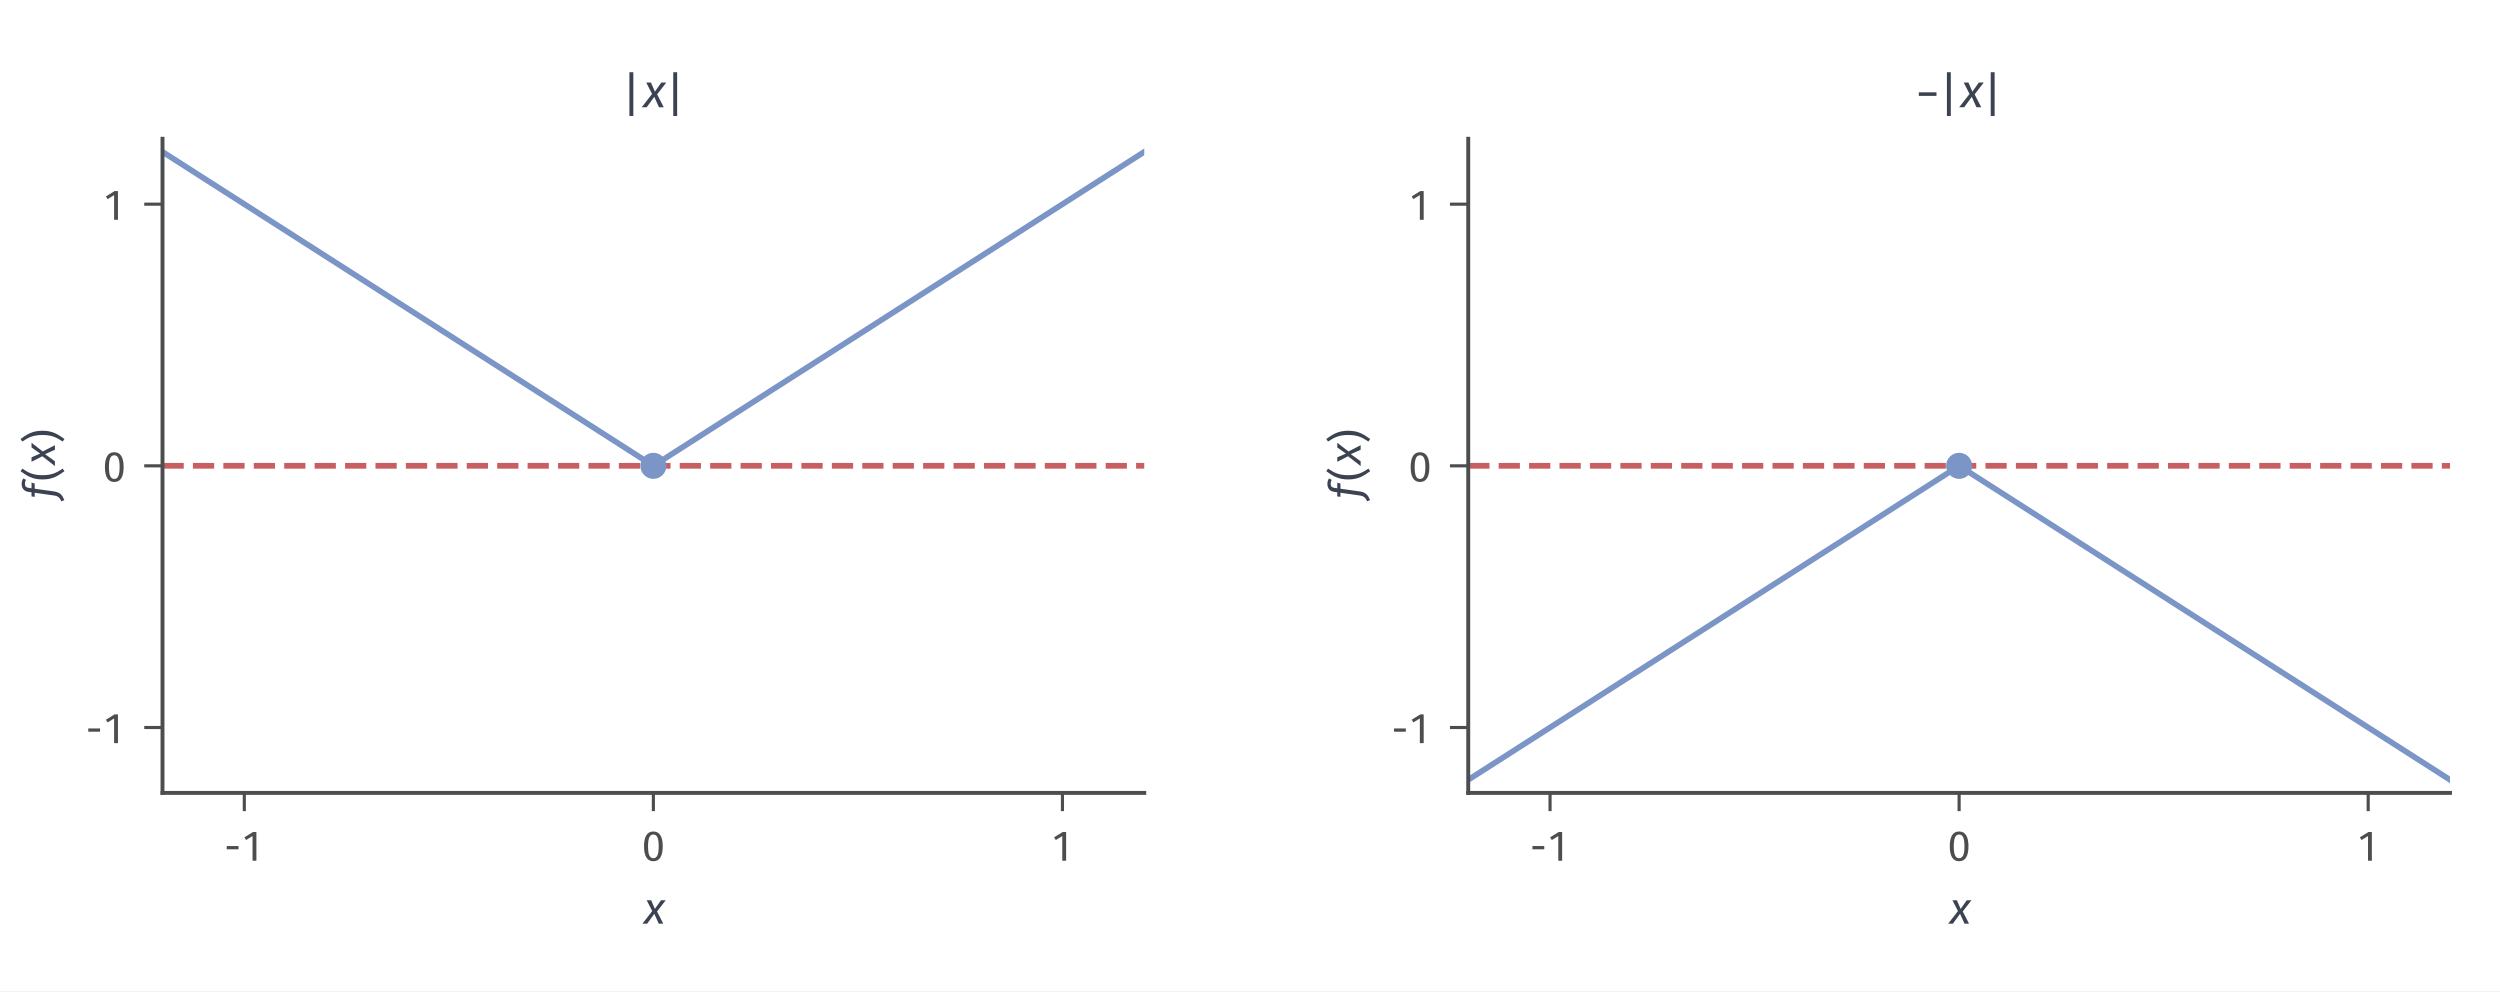
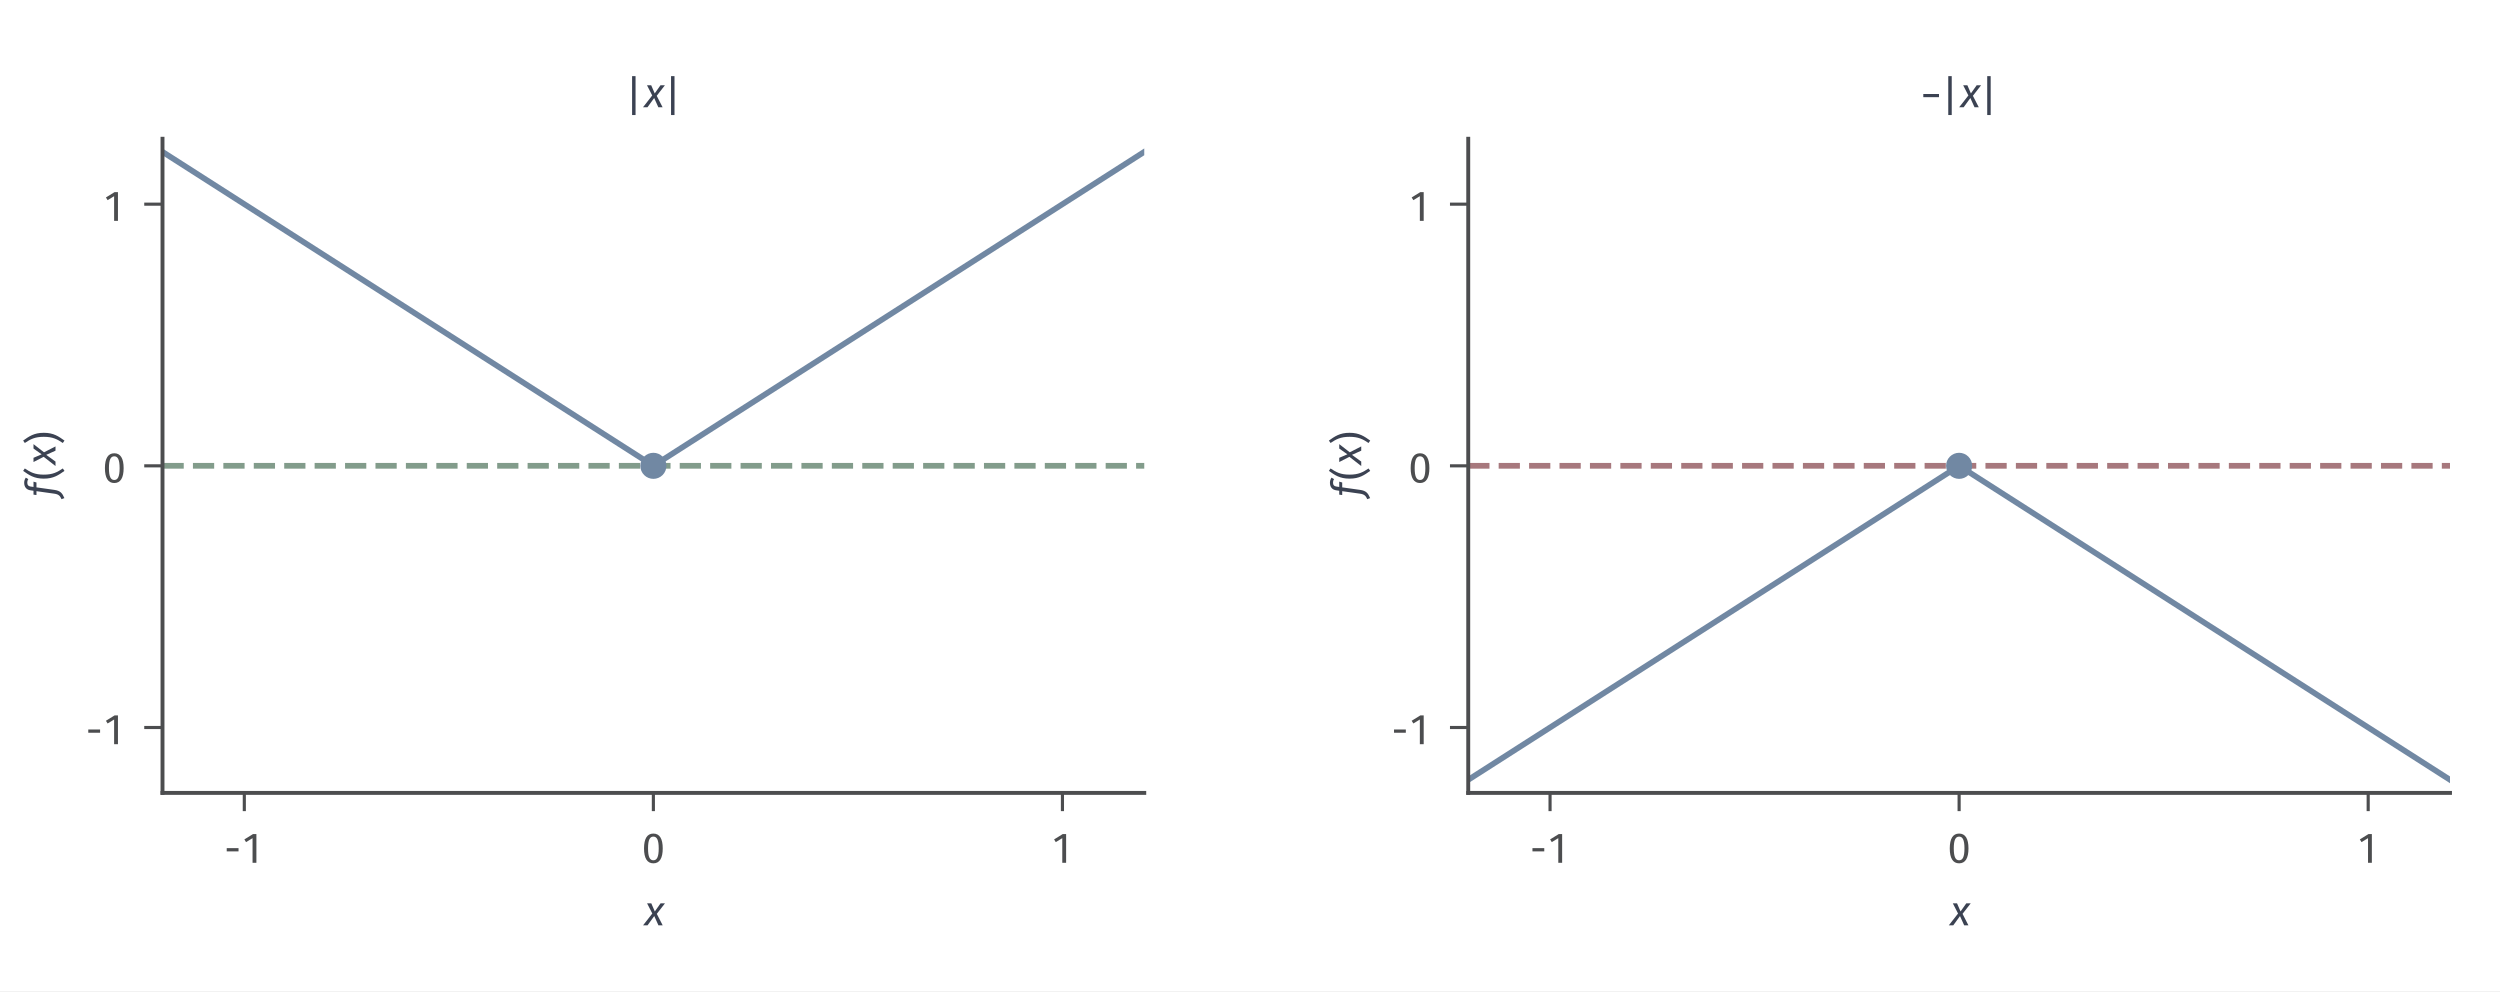
<svg xmlns="http://www.w3.org/2000/svg" xmlns:xlink="http://www.w3.org/1999/xlink" width="479.055pt" height="189.921pt" viewBox="0 0 479.055 189.921" version="1.1">
  <defs>
    <style type="text/css">*{stroke-linejoin: round; stroke-linecap: butt}</style>
  </defs>
  <g id="figure_1">
    <g id="patch_1">
      <path d="M 0 189.921  L 479.055 189.921  L 479.055 0  L 0 0  z " style="fill: #ffffff" />
    </g>
    <g id="axes_1">
      <g id="patch_2">
        <path d="M 31.139 151.937  L 219.265 151.937  L 219.265 26.589  L 31.139 26.589  z " style="fill: #ffffff" />
      </g>
      <g id="matplotlib.axis_1">
        <g id="xtick_1">
          <g id="line2d_1">
            <defs>
-               <path id="mee6c6ea5cd" d="M 0 0  L 0 3.5  " style="stroke: #4c4d4f; stroke-width: 0.6" />
-             </defs>
-             <g>
-               <use xlink:href="#mee6c6ea5cd" x="46.816" y="151.937" style="fill: #4c4d4f; stroke: #4c4d4f; stroke-width: 0.6" />
+               <path id="m25d9489d9c" d="M 0 0  L 0 3.5  " style="stroke: #4c4d4f; stroke-width: 0.6" />
+             </defs>
+             <g>
+               <use xlink:href="#m25d9489d9c" x="46.816" y="151.937" style="fill: #4c4d4f; stroke: #4c4d4f; stroke-width: 0.6" />
            </g>
          </g>
          <g id="text_1">
-             <g style="fill: #4c4d4f" transform="translate(42.96394 164.937) scale(0.08 -0.08)">
+             <g style="fill: #4c4d4f" transform="translate(42.96394 165.337) scale(0.08 -0.08)">
              <defs>
-                 <path id="FiraMath-Regular-2d" d="M 384 1754  L 2195 1754  L 2195 2253  L 384 2253  L 384 1754  z " transform="scale(0.015625)" />
-                 <path id="FiraMath-Regular-31" d="M 1766 0  L 2355 0  L 2355 4410  L 1837 4410  L 512 3590  L 768 3174  L 1766 3782  L 1766 0  z " transform="scale(0.015625)" />
+                 <path id="FiraMath-Regular-e" d="M 384 1754  L 2195 1754  L 2195 2253  L 384 2253  L 384 1754  z " transform="scale(0.015625)" />
+                 <path id="FiraMath-Regular-12" d="M 1766 0  L 2355 0  L 2355 4410  L 1837 4410  L 512 3590  L 768 3174  L 1766 3782  L 1766 0  z " transform="scale(0.015625)" />
              </defs>
-               <use xlink:href="#FiraMath-Regular-2d" />
-               <use xlink:href="#FiraMath-Regular-31" x="40.3" />
+               <use xlink:href="#FiraMath-Regular-e" />
+               <use xlink:href="#FiraMath-Regular-12" transform="translate(40.29688 0)" />
            </g>
          </g>
        </g>
        <g id="xtick_2">
          <g id="line2d_2">
            <g>
-               <use xlink:href="#mee6c6ea5cd" x="125.202" y="151.937" style="fill: #4c4d4f; stroke: #4c4d4f; stroke-width: 0.6" />
+               <use xlink:href="#m25d9489d9c" x="125.202" y="151.937" style="fill: #4c4d4f; stroke: #4c4d4f; stroke-width: 0.6" />
            </g>
          </g>
          <g id="text_2">
-             <g style="fill: #4c4d4f" transform="translate(122.962 164.937) scale(0.08 -0.08)">
+             <g style="fill: #4c4d4f" transform="translate(122.962 165.337) scale(0.08 -0.08)">
              <defs>
-                 <path id="FiraMath-Regular-30" d="M 1792 4019  C 2323 4019 2611 3533 2611 2208  C 2611 877 2323 390 1792 390  C 1254 390 973 877 973 2208  C 973 3533 1254 4019 1792 4019  z M 1792 4486  C 832 4486 358 3699 358 2208  C 358 717 832 -77 1792 -77  C 2752 -77 3226 717 3226 2208  C 3226 3693 2752 4486 1792 4486  z " transform="scale(0.015625)" />
+                 <path id="FiraMath-Regular-11" d="M 1792 4019  C 2323 4019 2611 3533 2611 2208  C 2611 877 2323 390 1792 390  C 1254 390 973 877 973 2208  C 973 3533 1254 4019 1792 4019  z M 1792 4486  C 832 4486 358 3699 358 2208  C 358 717 832 -77 1792 -77  C 2752 -77 3226 717 3226 2208  C 3226 3693 2752 4486 1792 4486  z " transform="scale(0.015625)" />
              </defs>
-               <use xlink:href="#FiraMath-Regular-30" />
+               <use xlink:href="#FiraMath-Regular-11" />
            </g>
          </g>
        </g>
        <g id="xtick_3">
          <g id="line2d_3">
            <g>
-               <use xlink:href="#mee6c6ea5cd" x="203.588" y="151.937" style="fill: #4c4d4f; stroke: #4c4d4f; stroke-width: 0.6" />
+               <use xlink:href="#m25d9489d9c" x="203.588" y="151.937" style="fill: #4c4d4f; stroke: #4c4d4f; stroke-width: 0.6" />
            </g>
          </g>
          <g id="text_3">
-             <g style="fill: #4c4d4f" transform="translate(201.3481 164.937) scale(0.08 -0.08)">
-               <use xlink:href="#FiraMath-Regular-31" />
+             <g style="fill: #4c4d4f" transform="translate(201.3481 165.337) scale(0.08 -0.08)">
+               <use xlink:href="#FiraMath-Regular-12" />
            </g>
          </g>
        </g>
        <g id="text_4">
-           <g style="fill: #3b4252" transform="translate(122.9495 177.0158) scale(0.085 -0.085)">
-             <defs>
-               <path id="FiraMath-Regular-1d465" d="M 3475 3373  L 2797 3373  L 1914 2125  L 1376 3373  L 730 3373  L 1530 1811  L 115 0  L 800 0  L 1830 1421  L 2470 0  L 3123 0  L 2221 1760  L 3475 3373  z " transform="scale(0.015625)" />
-             </defs>
-             <use xlink:href="#FiraMath-Regular-1d465" transform="translate(0 0.296875)" />
+           <g style="fill: #3b4252" transform="translate(123.082 177.337) scale(0.08 -0.08)">
+             <defs>
+               <path id="FiraMath-Regular-4ca" d="M 3475 3373  L 2797 3373  L 1914 2125  L 1376 3373  L 730 3373  L 1530 1811  L 115 0  L 800 0  L 1830 1421  L 2470 0  L 3123 0  L 2221 1760  L 3475 3373  z " transform="scale(0.015625)" />
+             </defs>
+             <use xlink:href="#FiraMath-Regular-4ca" transform="translate(0 0.296875)" />
          </g>
        </g>
      </g>
      <g id="matplotlib.axis_2">
        <g id="ytick_1">
          <g id="line2d_4">
            <defs>
-               <path id="ma5ca971ebd" d="M 0 0  L -3.5 0  " style="stroke: #4c4d4f; stroke-width: 0.6" />
-             </defs>
-             <g>
-               <use xlink:href="#ma5ca971ebd" x="31.139" y="139.402" style="fill: #4c4d4f; stroke: #4c4d4f; stroke-width: 0.6" />
+               <path id="m2f05a2ee6b" d="M 0 0  L -3.5 0  " style="stroke: #4c4d4f; stroke-width: 0.6" />
+             </defs>
+             <g>
+               <use xlink:href="#m2f05a2ee6b" x="31.139" y="139.402" style="fill: #4c4d4f; stroke: #4c4d4f; stroke-width: 0.6" />
            </g>
          </g>
          <g id="text_5">
-             <g style="fill: #4c4d4f" transform="translate(16.43483 142.4022) scale(0.08 -0.08)">
-               <use xlink:href="#FiraMath-Regular-2d" />
-               <use xlink:href="#FiraMath-Regular-31" x="40.3" />
+             <g style="fill: #4c4d4f" transform="translate(16.43483 142.6022) scale(0.08 -0.08)">
+               <use xlink:href="#FiraMath-Regular-e" />
+               <use xlink:href="#FiraMath-Regular-12" transform="translate(40.29688 0)" />
            </g>
          </g>
        </g>
        <g id="ytick_2">
          <g id="line2d_5">
            <g>
-               <use xlink:href="#ma5ca971ebd" x="31.139" y="89.263" style="fill: #4c4d4f; stroke: #4c4d4f; stroke-width: 0.6" />
+               <use xlink:href="#m2f05a2ee6b" x="31.139" y="89.263" style="fill: #4c4d4f; stroke: #4c4d4f; stroke-width: 0.6" />
            </g>
          </g>
          <g id="text_6">
-             <g style="fill: #4c4d4f" transform="translate(19.65858 92.26299) scale(0.08 -0.08)">
-               <use xlink:href="#FiraMath-Regular-30" />
+             <g style="fill: #4c4d4f" transform="translate(19.65858 92.46299) scale(0.08 -0.08)">
+               <use xlink:href="#FiraMath-Regular-11" />
            </g>
          </g>
        </g>
        <g id="ytick_3">
          <g id="line2d_6">
            <g>
-               <use xlink:href="#ma5ca971ebd" x="31.139" y="39.124" style="fill: #4c4d4f; stroke: #4c4d4f; stroke-width: 0.6" />
+               <use xlink:href="#m2f05a2ee6b" x="31.139" y="39.124" style="fill: #4c4d4f; stroke: #4c4d4f; stroke-width: 0.6" />
            </g>
          </g>
          <g id="text_7">
-             <g style="fill: #4c4d4f" transform="translate(19.65858 42.12378) scale(0.08 -0.08)">
-               <use xlink:href="#FiraMath-Regular-31" />
+             <g style="fill: #4c4d4f" transform="translate(19.65858 42.32378) scale(0.08 -0.08)">
+               <use xlink:href="#FiraMath-Regular-12" />
            </g>
          </g>
        </g>
        <g id="text_8">
-           <g style="fill: #3b4252" transform="translate(10.56483 96.36049) rotate(-90) scale(0.085 -0.085)">
-             <defs>
-               <path id="FiraMath-Regular-1d453" d="M 2758 4326  C 2918 4326 3110 4301 3309 4166  L 3533 4557  C 3283 4710 3066 4800 2739 4800  C 2074 4800 1670 4416 1594 3853  L 1523 3373  L 928 3373  L 864 2918  L 1459 2918  L 1075 186  C 973 -538 691 -717 230 -922  L 397 -1363  C 1146 -1043 1523 -768 1658 186  L 2042 2918  L 2790 2918  L 2918 3373  L 2106 3373  L 2170 3821  C 2214 4147 2381 4326 2758 4326  z " transform="scale(0.015625)" />
-               <path id="FiraMath-Regular-28" d="M 1446 4960  C 819 4070 256 3309 256 1792  C 256 275 819 -486 1446 -1376  L 1818 -1120  C 1242 -269 870 422 870 1792  C 870 3168 1242 3853 1818 4704  L 1446 4960  z " transform="scale(0.015625)" />
-               <path id="FiraMath-Regular-29" d="M 627 4960  L 256 4704  C 832 3853 1203 3168 1203 1792  C 1203 422 832 -269 256 -1120  L 627 -1376  C 1254 -486 1818 275 1818 1792  C 1818 3309 1254 4070 627 4960  z " transform="scale(0.015625)" />
-             </defs>
-             <use xlink:href="#FiraMath-Regular-1d453" transform="translate(0 0.5)" />
-             <use xlink:href="#FiraMath-Regular-28" transform="translate(48.79999 0.5)" />
-             <use xlink:href="#FiraMath-Regular-1d465" transform="translate(81.19998 0.5)" />
-             <use xlink:href="#FiraMath-Regular-29" transform="translate(134.2 0.5)" />
+           <g style="fill: #3b4252" transform="translate(10.67483 95.94299) rotate(-90) scale(0.08 -0.08)">
+             <defs>
+               <path id="FiraMath-Regular-4b9" d="M 2758 4326  C 2918 4326 3110 4301 3309 4166  L 3533 4557  C 3283 4710 3066 4800 2739 4800  C 2074 4800 1670 4416 1594 3853  L 1523 3373  L 928 3373  L 864 2918  L 1459 2918  L 1075 186  C 973 -538 691 -717 230 -922  L 397 -1363  C 1146 -1043 1523 -768 1658 186  L 2042 2918  L 2790 2918  L 2918 3373  L 2106 3373  L 2170 3821  C 2214 4147 2381 4326 2758 4326  z " transform="scale(0.015625)" />
+               <path id="FiraMath-Regular-9" d="M 1446 4960  C 819 4070 256 3309 256 1792  C 256 275 819 -486 1446 -1376  L 1818 -1120  C 1242 -269 870 422 870 1792  C 870 3168 1242 3853 1818 4704  L 1446 4960  z " transform="scale(0.015625)" />
+               <path id="FiraMath-Regular-a" d="M 627 4960  L 256 4704  C 832 3853 1203 3168 1203 1792  C 1203 422 832 -269 256 -1120  L 627 -1376  C 1254 -486 1818 275 1818 1792  C 1818 3309 1254 4070 627 4960  z " transform="scale(0.015625)" />
+             </defs>
+             <use xlink:href="#FiraMath-Regular-4b9" transform="translate(0 0.5)" />
+             <use xlink:href="#FiraMath-Regular-9" transform="translate(48.79996 0.5)" />
+             <use xlink:href="#FiraMath-Regular-4ca" transform="translate(81.19992 0.5)" />
+             <use xlink:href="#FiraMath-Regular-a" transform="translate(134.1999 0.5)" />
          </g>
        </g>
      </g>
      <g id="line2d_7">
-         <path d="M 31.139 29.096  L 125.202 89.263  L 219.265 29.096  L 219.265 29.096  " clip-path="url(#p32bae7ac8f)" style="fill: none; stroke: #7b95c6; stroke-width: 1.1; stroke-linecap: square" />
+         <path d="M 31.139 29.096  L 125.202 89.263  L 219.265 29.096  L 219.265 29.096  " clip-path="url(#pbd81e5c93a)" style="fill: none; stroke: #7188a3; stroke-width: 1.1; stroke-linecap: square" />
      </g>
      <g id="line2d_8">
-         <path d="M 31.139 89.263  L 219.265 89.263  " clip-path="url(#p32bae7ac8f)" style="fill: none; stroke-dasharray: 4.07,1.76; stroke-dashoffset: 0; stroke: #c85e62; stroke-width: 1.1" />
+         <path d="M 31.139 89.263  L 219.265 89.263  " clip-path="url(#pbd81e5c93a)" style="fill: none; stroke-dasharray: 4.07,1.76; stroke-dashoffset: 0; stroke: #829c8b; stroke-width: 1.1" />
      </g>
      <g id="line2d_9">
        <defs>
-           <path id="m25821e6411" d="M 0 2  C 0.53 2 1.039 1.789 1.414 1.414  C 1.789 1.039 2 0.53 2 0  C 2 -0.53 1.789 -1.039 1.414 -1.414  C 1.039 -1.789 0.53 -2 0 -2  C -0.53 -2 -1.039 -1.789 -1.414 -1.414  C -1.789 -1.039 -2 -0.53 -2 0  C -2 0.53 -1.789 1.039 -1.414 1.414  C -1.039 1.789 -0.53 2 0 2  z " style="stroke: #7b95c6" />
+           <path id="m766d4cae66" d="M 0 2  C 0.53 2 1.039 1.789 1.414 1.414  C 1.789 1.039 2 0.53 2 0  C 2 -0.53 1.789 -1.039 1.414 -1.414  C 1.039 -1.789 0.53 -2 0 -2  C -0.53 -2 -1.039 -1.789 -1.414 -1.414  C -1.789 -1.039 -2 -0.53 -2 0  C -2 0.53 -1.789 1.039 -1.414 1.414  C -1.039 1.789 -0.53 2 0 2  z " style="stroke: #7188a3" />
        </defs>
-         <g clip-path="url(#p32bae7ac8f)">
-           <use xlink:href="#m25821e6411" x="125.202" y="89.263" style="fill: #7b95c6; stroke: #7b95c6" />
+         <g clip-path="url(#pbd81e5c93a)">
+           <use xlink:href="#m766d4cae66" x="125.202" y="89.263" style="fill: #7188a3; stroke: #7188a3" />
        </g>
      </g>
      <g id="patch_3">
        <path d="M 31.139 151.937  L 31.139 26.589  " style="fill: none; stroke: #4c4d4f; stroke-width: 0.75; stroke-linejoin: miter; stroke-linecap: square" />
      </g>
      <g id="patch_4">
        <path d="M 31.139 151.937  L 219.265 151.937  " style="fill: none; stroke: #4c4d4f; stroke-width: 0.75; stroke-linejoin: miter; stroke-linecap: square" />
      </g>
      <g id="text_9">
-         <g style="fill: #3b4252" transform="translate(119.172 20.58898) scale(0.09 -0.09)">
+         <g style="fill: #3b4252" transform="translate(119.842 20.58898) scale(0.08 -0.08)">
          <defs>
-             <path id="FiraMath-Regular-7c" d="M 1555 4774  L 1024 4774  L 1024 -1190  L 1555 -1190  L 1555 4774  z " transform="scale(0.015625)" />
+             <path id="FiraMath-Regular-5d" d="M 1555 4774  L 1024 4774  L 1024 -1190  L 1555 -1190  L 1555 4774  z " transform="scale(0.015625)" />
          </defs>
-           <use xlink:href="#FiraMath-Regular-7c" transform="translate(0 0.40625)" />
-           <use xlink:href="#FiraMath-Regular-1d465" transform="translate(40.29999 0.40625)" />
-           <use xlink:href="#FiraMath-Regular-7c" transform="translate(93.29997 0.40625)" />
+           <use xlink:href="#FiraMath-Regular-5d" transform="translate(0 0.40625)" />
+           <use xlink:href="#FiraMath-Regular-4ca" transform="translate(40.29996 0.40625)" />
+           <use xlink:href="#FiraMath-Regular-5d" transform="translate(93.29991 0.40625)" />
        </g>
      </g>
    </g>
    <g id="axes_2">
      <g id="patch_5">
        <path d="M 281.347 151.937  L 469.474 151.937  L 469.474 26.589  L 281.347 26.589  z " style="fill: #ffffff" />
      </g>
      <g id="matplotlib.axis_3">
        <g id="xtick_4">
          <g id="line2d_10">
            <g>
-               <use xlink:href="#mee6c6ea5cd" x="297.024" y="151.937" style="fill: #4c4d4f; stroke: #4c4d4f; stroke-width: 0.6" />
+               <use xlink:href="#m25d9489d9c" x="297.024" y="151.937" style="fill: #4c4d4f; stroke: #4c4d4f; stroke-width: 0.6" />
            </g>
          </g>
          <g id="text_10">
-             <g style="fill: #4c4d4f" transform="translate(293.1726 164.937) scale(0.08 -0.08)">
-               <use xlink:href="#FiraMath-Regular-2d" />
-               <use xlink:href="#FiraMath-Regular-31" x="40.3" />
+             <g style="fill: #4c4d4f" transform="translate(293.1726 165.337) scale(0.08 -0.08)">
+               <use xlink:href="#FiraMath-Regular-e" />
+               <use xlink:href="#FiraMath-Regular-12" transform="translate(40.29688 0)" />
            </g>
          </g>
        </g>
        <g id="xtick_5">
          <g id="line2d_11">
            <g>
-               <use xlink:href="#mee6c6ea5cd" x="375.411" y="151.937" style="fill: #4c4d4f; stroke: #4c4d4f; stroke-width: 0.6" />
+               <use xlink:href="#m25d9489d9c" x="375.411" y="151.937" style="fill: #4c4d4f; stroke: #4c4d4f; stroke-width: 0.6" />
            </g>
          </g>
          <g id="text_11">
-             <g style="fill: #4c4d4f" transform="translate(373.1706 164.937) scale(0.08 -0.08)">
-               <use xlink:href="#FiraMath-Regular-30" />
+             <g style="fill: #4c4d4f" transform="translate(373.1706 165.337) scale(0.08 -0.08)">
+               <use xlink:href="#FiraMath-Regular-11" />
            </g>
          </g>
        </g>
        <g id="xtick_6">
          <g id="line2d_12">
            <g>
-               <use xlink:href="#mee6c6ea5cd" x="453.797" y="151.937" style="fill: #4c4d4f; stroke: #4c4d4f; stroke-width: 0.6" />
+               <use xlink:href="#m25d9489d9c" x="453.797" y="151.937" style="fill: #4c4d4f; stroke: #4c4d4f; stroke-width: 0.6" />
            </g>
          </g>
          <g id="text_12">
-             <g style="fill: #4c4d4f" transform="translate(451.5568 164.937) scale(0.08 -0.08)">
-               <use xlink:href="#FiraMath-Regular-31" />
+             <g style="fill: #4c4d4f" transform="translate(451.5568 165.337) scale(0.08 -0.08)">
+               <use xlink:href="#FiraMath-Regular-12" />
            </g>
          </g>
        </g>
        <g id="text_13">
-           <g style="fill: #3b4252" transform="translate(373.1581 177.0158) scale(0.085 -0.085)">
-             <use xlink:href="#FiraMath-Regular-1d465" transform="translate(0 0.296875)" />
+           <g style="fill: #3b4252" transform="translate(373.2906 177.337) scale(0.08 -0.08)">
+             <use xlink:href="#FiraMath-Regular-4ca" transform="translate(0 0.296875)" />
          </g>
        </g>
      </g>
      <g id="matplotlib.axis_4">
        <g id="ytick_4">
          <g id="line2d_13">
            <g>
-               <use xlink:href="#ma5ca971ebd" x="281.347" y="139.402" style="fill: #4c4d4f; stroke: #4c4d4f; stroke-width: 0.6" />
+               <use xlink:href="#m2f05a2ee6b" x="281.347" y="139.402" style="fill: #4c4d4f; stroke: #4c4d4f; stroke-width: 0.6" />
            </g>
          </g>
          <g id="text_14">
-             <g style="fill: #4c4d4f" transform="translate(266.6435 142.4022) scale(0.08 -0.08)">
-               <use xlink:href="#FiraMath-Regular-2d" />
-               <use xlink:href="#FiraMath-Regular-31" x="40.3" />
+             <g style="fill: #4c4d4f" transform="translate(266.6435 142.6022) scale(0.08 -0.08)">
+               <use xlink:href="#FiraMath-Regular-e" />
+               <use xlink:href="#FiraMath-Regular-12" transform="translate(40.29688 0)" />
            </g>
          </g>
        </g>
        <g id="ytick_5">
          <g id="line2d_14">
            <g>
-               <use xlink:href="#ma5ca971ebd" x="281.347" y="89.263" style="fill: #4c4d4f; stroke: #4c4d4f; stroke-width: 0.6" />
+               <use xlink:href="#m2f05a2ee6b" x="281.347" y="89.263" style="fill: #4c4d4f; stroke: #4c4d4f; stroke-width: 0.6" />
            </g>
          </g>
          <g id="text_15">
-             <g style="fill: #4c4d4f" transform="translate(269.8672 92.26299) scale(0.08 -0.08)">
-               <use xlink:href="#FiraMath-Regular-30" />
+             <g style="fill: #4c4d4f" transform="translate(269.8672 92.46299) scale(0.08 -0.08)">
+               <use xlink:href="#FiraMath-Regular-11" />
            </g>
          </g>
        </g>
        <g id="ytick_6">
          <g id="line2d_15">
            <g>
-               <use xlink:href="#ma5ca971ebd" x="281.347" y="39.124" style="fill: #4c4d4f; stroke: #4c4d4f; stroke-width: 0.6" />
+               <use xlink:href="#m2f05a2ee6b" x="281.347" y="39.124" style="fill: #4c4d4f; stroke: #4c4d4f; stroke-width: 0.6" />
            </g>
          </g>
          <g id="text_16">
-             <g style="fill: #4c4d4f" transform="translate(269.8672 42.12378) scale(0.08 -0.08)">
-               <use xlink:href="#FiraMath-Regular-31" />
+             <g style="fill: #4c4d4f" transform="translate(269.8672 42.32378) scale(0.08 -0.08)">
+               <use xlink:href="#FiraMath-Regular-12" />
            </g>
          </g>
        </g>
        <g id="text_17">
-           <g style="fill: #3b4252" transform="translate(260.7735 96.36049) rotate(-90) scale(0.085 -0.085)">
-             <use xlink:href="#FiraMath-Regular-1d453" transform="translate(0 0.5)" />
-             <use xlink:href="#FiraMath-Regular-28" transform="translate(48.79999 0.5)" />
-             <use xlink:href="#FiraMath-Regular-1d465" transform="translate(81.19998 0.5)" />
-             <use xlink:href="#FiraMath-Regular-29" transform="translate(134.2 0.5)" />
+           <g style="fill: #3b4252" transform="translate(260.8835 95.94299) rotate(-90) scale(0.08 -0.08)">
+             <use xlink:href="#FiraMath-Regular-4b9" transform="translate(0 0.5)" />
+             <use xlink:href="#FiraMath-Regular-9" transform="translate(48.79996 0.5)" />
+             <use xlink:href="#FiraMath-Regular-4ca" transform="translate(81.19992 0.5)" />
+             <use xlink:href="#FiraMath-Regular-a" transform="translate(134.1999 0.5)" />
          </g>
        </g>
      </g>
      <g id="line2d_16">
-         <path d="M 281.347 149.43  L 375.411 89.263  L 469.474 149.43  L 469.474 149.43  " clip-path="url(#pbfc24ab5a8)" style="fill: none; stroke: #7b95c6; stroke-width: 1.1; stroke-linecap: square" />
+         <path d="M 281.347 149.43  L 375.411 89.263  L 469.474 149.43  L 469.474 149.43  " clip-path="url(#p5f04fb2dd7)" style="fill: none; stroke: #7188a3; stroke-width: 1.1; stroke-linecap: square" />
      </g>
      <g id="line2d_17">
-         <path d="M 281.347 89.263  L 469.474 89.263  " clip-path="url(#pbfc24ab5a8)" style="fill: none; stroke-dasharray: 4.07,1.76; stroke-dashoffset: 0; stroke: #c85e62; stroke-width: 1.1" />
+         <path d="M 281.347 89.263  L 469.474 89.263  " clip-path="url(#p5f04fb2dd7)" style="fill: none; stroke-dasharray: 4.07,1.76; stroke-dashoffset: 0; stroke: #a7787d; stroke-width: 1.1" />
      </g>
      <g id="line2d_18">
-         <g clip-path="url(#pbfc24ab5a8)">
-           <use xlink:href="#m25821e6411" x="375.411" y="89.263" style="fill: #7b95c6; stroke: #7b95c6" />
+         <g clip-path="url(#p5f04fb2dd7)">
+           <use xlink:href="#m766d4cae66" x="375.411" y="89.263" style="fill: #7188a3; stroke: #7188a3" />
        </g>
      </g>
      <g id="patch_6">
        <path d="M 281.347 151.937  L 281.347 26.589  " style="fill: none; stroke: #4c4d4f; stroke-width: 0.75; stroke-linejoin: miter; stroke-linecap: square" />
      </g>
      <g id="patch_7">
        <path d="M 281.347 151.937  L 469.474 151.937  " style="fill: none; stroke: #4c4d4f; stroke-width: 0.75; stroke-linejoin: miter; stroke-linecap: square" />
      </g>
      <g id="text_18">
-         <g style="fill: #3b4252" transform="translate(367.1306 20.58898) scale(0.09 -0.09)">
+         <g style="fill: #3b4252" transform="translate(368.0506 20.58898) scale(0.08 -0.08)">
          <defs>
-             <path id="FiraMath-Regular-2212" d="M 397 1549  L 2803 1549  L 2803 2035  L 397 2035  L 397 1549  z " transform="scale(0.015625)" />
+             <path id="FiraMath-Regular-2f2" d="M 397 1549  L 2803 1549  L 2803 2035  L 397 2035  L 397 1549  z " transform="scale(0.015625)" />
          </defs>
-           <use xlink:href="#FiraMath-Regular-2212" transform="translate(0 0.40625)" />
-           <use xlink:href="#FiraMath-Regular-7c" transform="translate(49.99999 0.40625)" />
-           <use xlink:href="#FiraMath-Regular-1d465" transform="translate(90.29997 0.40625)" />
-           <use xlink:href="#FiraMath-Regular-7c" transform="translate(143.3 0.40625)" />
+           <use xlink:href="#FiraMath-Regular-2f2" transform="translate(0 0.40625)" />
+           <use xlink:href="#FiraMath-Regular-5d" transform="translate(49.99995 0.40625)" />
+           <use xlink:href="#FiraMath-Regular-4ca" transform="translate(90.29991 0.40625)" />
+           <use xlink:href="#FiraMath-Regular-5d" transform="translate(143.2999 0.40625)" />
        </g>
      </g>
    </g>
  </g>
  <defs>
-     <clipPath id="p32bae7ac8f">
+     <clipPath id="pbd81e5c93a">
      <rect x="31.139" y="26.589" width="188.127" height="125.348" />
    </clipPath>
-     <clipPath id="pbfc24ab5a8">
+     <clipPath id="p5f04fb2dd7">
      <rect x="281.347" y="26.589" width="188.127" height="125.348" />
    </clipPath>
  </defs>
</svg>
